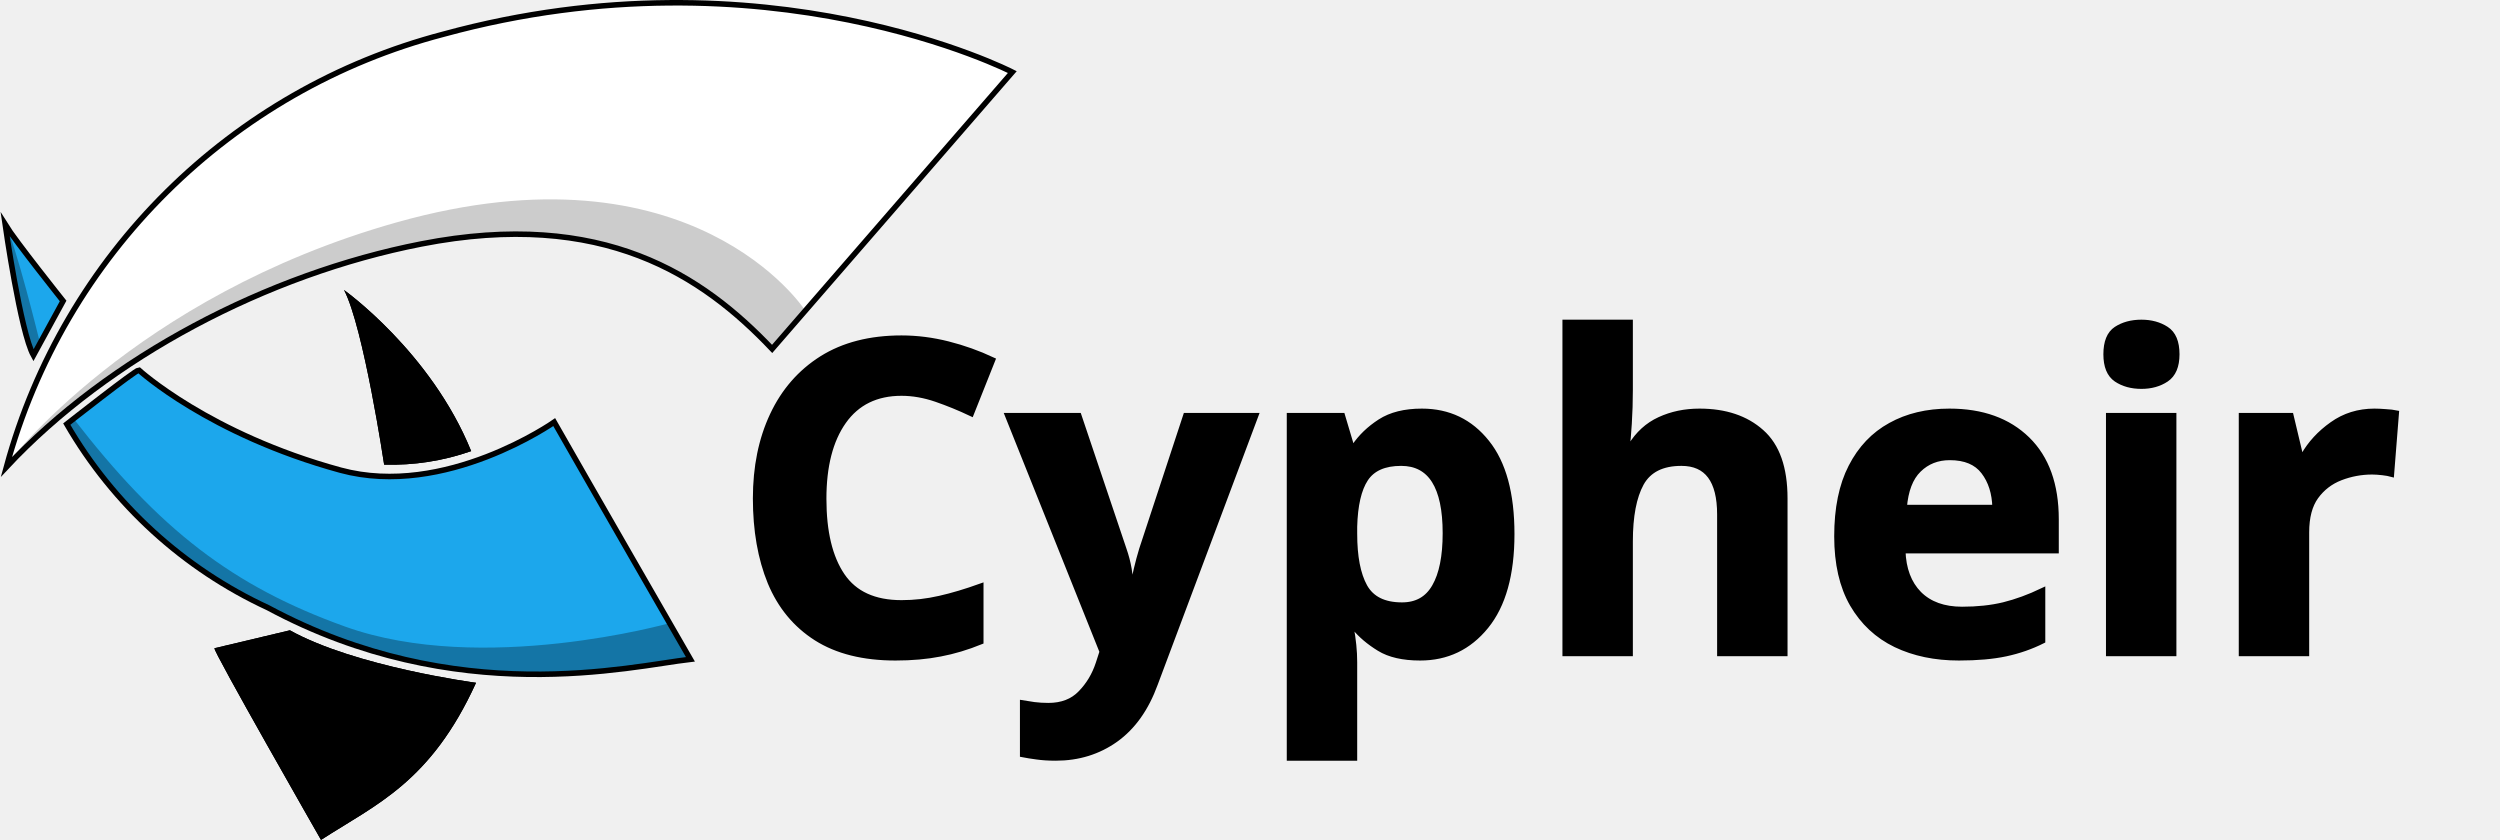
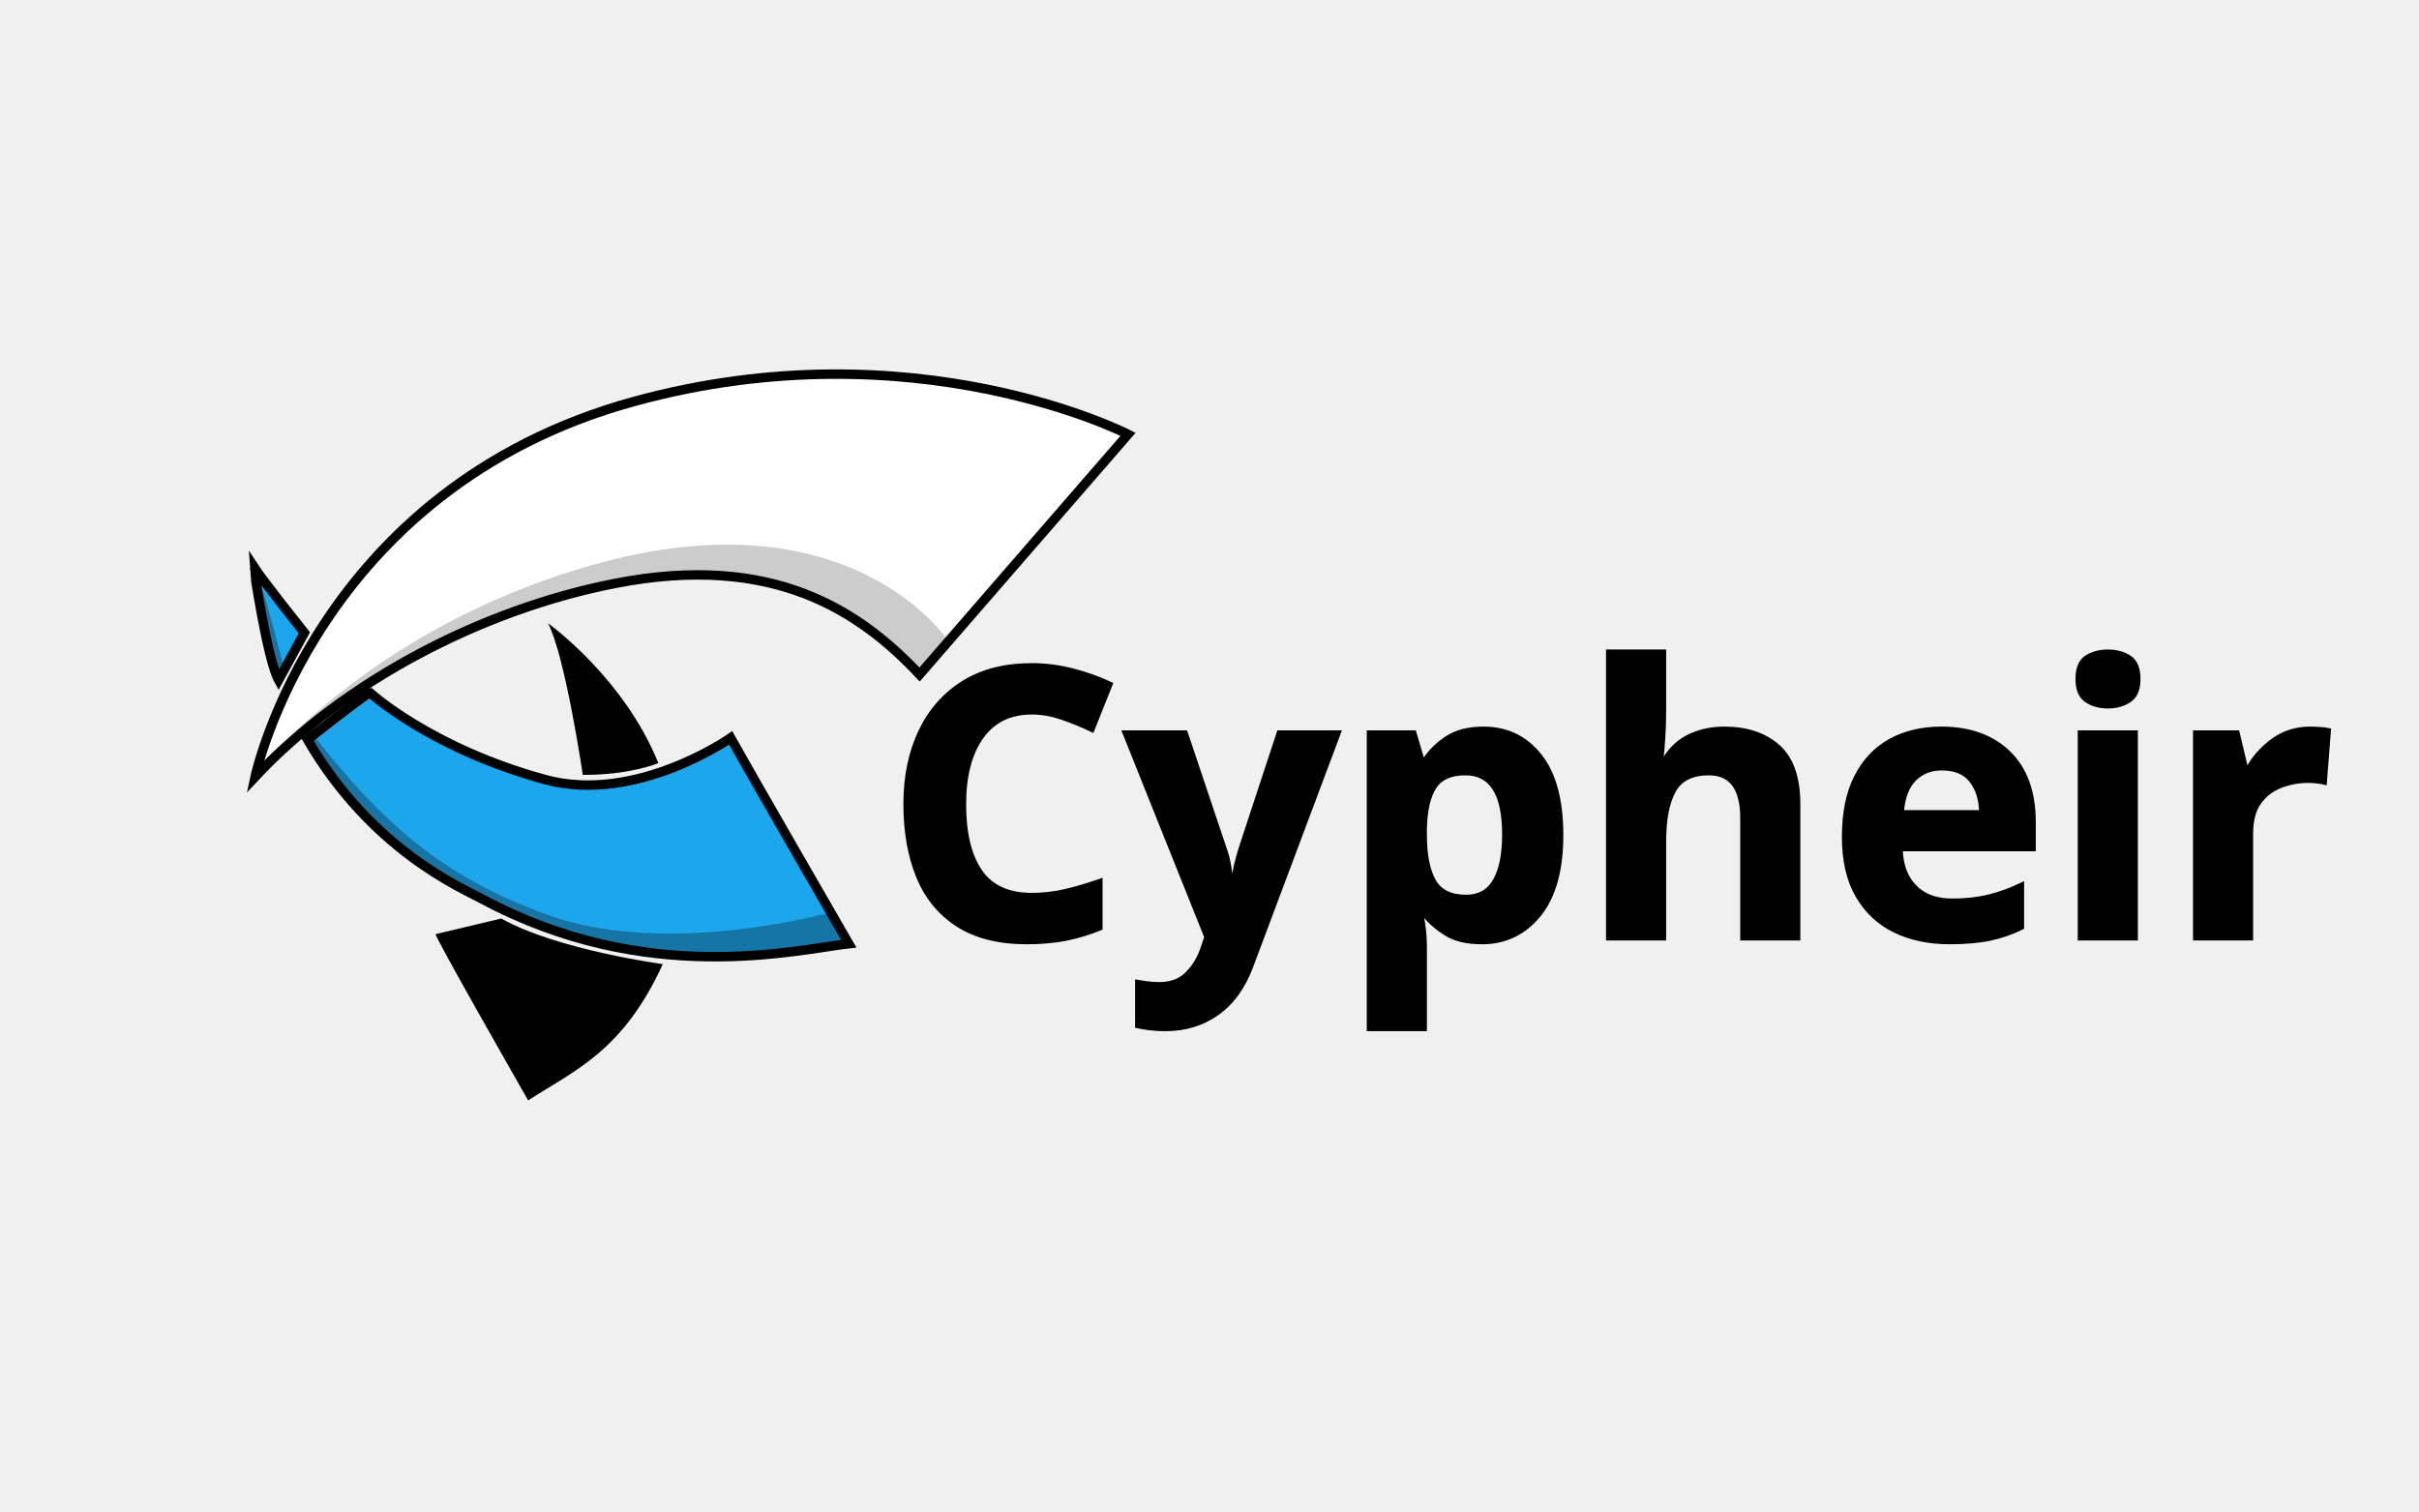
- <svg xmlns="http://www.w3.org/2000/svg" viewBox="0 0 225.77 75.85">
+ <svg xmlns="http://www.w3.org/2000/svg" viewBox="0 0 1280 800">
  <defs>
-     <style>.cls-1{isolation:isolate;}.cls-2{font-size:39.33px;stroke-linecap:round;font-family:CenturyGothic-Bold, Century Gothic;font-weight:700;}.cls-2,.cls-3,.cls-4{stroke:#000;stroke-miterlimit:10;stroke-width:0.5px;}.cls-3{fill:#fff;}.cls-4{fill:#1ca7ec;}.cls-5{fill:#ccc;}.cls-5,.cls-6{mix-blend-mode:multiply;}.cls-6{opacity:0.3;}</style>
+     <style>.cls-1{isolation:isolate;}.cls-2{font-size:200px;stroke-linecap:round;stroke-width:2px;font-family:CenturyGothic-Bold, Century Gothic;font-weight:700;}.cls-2,.cls-3,.cls-4{stroke:#000;stroke-miterlimit:10;}.cls-3{fill:#fff;}.cls-3,.cls-4{stroke-width:5px;}.cls-4{fill:#1ca7ec;}.cls-5{fill:#ccc;}.cls-5,.cls-6{mix-blend-mode:multiply;}.cls-6{opacity:0.3;}</style>
  </defs>
  <g class="cls-1">
    <g id="Layer_1" data-name="Layer 1">
-       <text class="cls-2" transform="translate(65.96 59.01)">Cypheir</text>
-       <path class="cls-3" d="M90.26,39.91l21.69-25S89.75,3.5,60.57,11.49A55.44,55.44,0,0,0,21.11,50.57c9.26-9.9,23.51-17.41,37.47-20.14C75,27.22,84,33.31,90.26,39.91Z" transform="translate(-20.53 -8.4)" />
-       <path class="cls-4" d="M23.55,40.49l2.68-4.91S21.88,30.12,21,28.69C21,28.69,22.38,38.38,23.55,40.49Z" transform="translate(-20.53 -8.4)" />
-       <path class="cls-4" d="M33.07,41.82c-.31,0-6.51,4.88-6.51,4.88A40.8,40.8,0,0,0,44.73,63.28c17.08,9.18,32.68,5.29,38.15,4.66,0,0-10-17.37-12.3-21.42,0,0-9.85,6.91-19.3,4.34C39.38,47.61,33.07,41.82,33.07,41.82Z" transform="translate(-20.53 -8.4)" />
-       <path d="M51.6,34.59s7.86,5.6,11.48,14.55a21.79,21.79,0,0,1-7.86,1.22S53.36,37.94,51.6,34.59Z" transform="translate(-20.53 -8.4)" />
-       <path d="M39.9,66.94c-.28,0,9.62,17.31,9.62,17.31,5-3.23,9.9-5.19,14-14.19,0,0-10.91-1.45-16.81-4.74Z" transform="translate(-20.53 -8.4)" />
-       <path class="cls-5" d="M90.26,39.71l2.92-3.36S83.1,20.93,56.32,28.49C32.55,35.2,21.11,50.37,21.11,50.37,30.37,40.47,44.62,33,58.58,30.24,75,27,84,33.12,90.26,39.71Z" transform="translate(-20.53 -8.4)" />
-       <path class="cls-6" d="M23.55,40.49l.6-1.09S21.88,30.12,21,28.69C21,28.69,22.38,38.38,23.55,40.49Z" transform="translate(-20.53 -8.4)" />
-       <path class="cls-6" d="M27.13,46.15l-.57.55A40.8,40.8,0,0,0,44.73,63.28c17.08,9.18,32.68,5.29,38.15,4.66,0,0,.36.79-1.9-3.26,0,0-16.9,4.75-29.27.31C41.56,61.35,34.93,56.25,27.13,46.15Z" transform="translate(-20.53 -8.4)" />
-       <path d="M51.6,34.59s7.86,5.6,11.48,14.55a21.79,21.79,0,0,1-7.86,1.22S53.36,37.94,51.6,34.59Z" transform="translate(-20.53 -8.4)" />
-       <path d="M39.9,66.94c-.28,0,9.62,17.31,9.62,17.31,5-3.23,9.9-5.19,14-14.19,0,0-10.91-1.45-16.81-4.74Z" transform="translate(-20.53 -8.4)" />
+       <text class="cls-2" transform="translate(467.43 496.77)">Cypheir</text>
+       <path class="cls-3" d="M486.59,357,596.9,229.87S484,171.81,335.64,212.45C167.51,258.5,135,411.14,135,411.14c47.09-50.32,119.54-88.51,190.53-102.37C409.18,292.44,455,323.41,486.59,357Z" />
+       <path d="M290,329.9s40,28.48,58.37,74c0,0-15.4,6.42-40,6.2C308.43,410.08,299,346.91,290,329.9Z" />
+       <path d="M230.53,494.41c-1.38,0,48.94,88,48.94,88C305,566,329.8,556,350.71,510.27c0,0-55.5-7.38-85.49-24.13Z" />
+       <path class="cls-4" d="M147.42,359.91l13.63-25s-22.13-27.75-26.87-35.06C134.18,299.88,141.44,349.19,147.42,359.91Z" />
+       <path class="cls-4" d="M195.83,366.65c-1.61,0-33.09,24.82-33.09,24.82,33.78,58.13,81,78.25,92.37,84.33,86.87,46.65,166.14,26.89,194,23.67,0,0-51-88.33-62.51-108.92,0,0-50.09,35.16-98.12,22.06C227.88,396.09,195.83,366.65,195.83,366.65Z" />
+       <path class="cls-5" d="M486.59,356l14.86-17.12S450.2,260.43,314,298.88C193.18,333,135,410.14,135,410.14c47.09-50.32,119.54-88.51,190.53-102.37C409.18,291.44,455,322.41,486.59,356Z" />
+       <path class="cls-6" d="M147.42,359.91l3-5.55s-11.53-47.17-16.27-54.48C134.18,299.88,141.44,349.19,147.42,359.91Z" />
+       <path class="cls-6" d="M165.63,388.68l-2.89,2.79c33.78,58.13,81,78.25,92.37,84.33,86.87,46.65,166.14,26.89,194,23.67,0,0,1.84,4-9.65-16.57,0,0-85.92,24.13-148.81,1.58C239,466,205.26,440,165.63,388.68Z" />
    </g>
  </g>
</svg>
